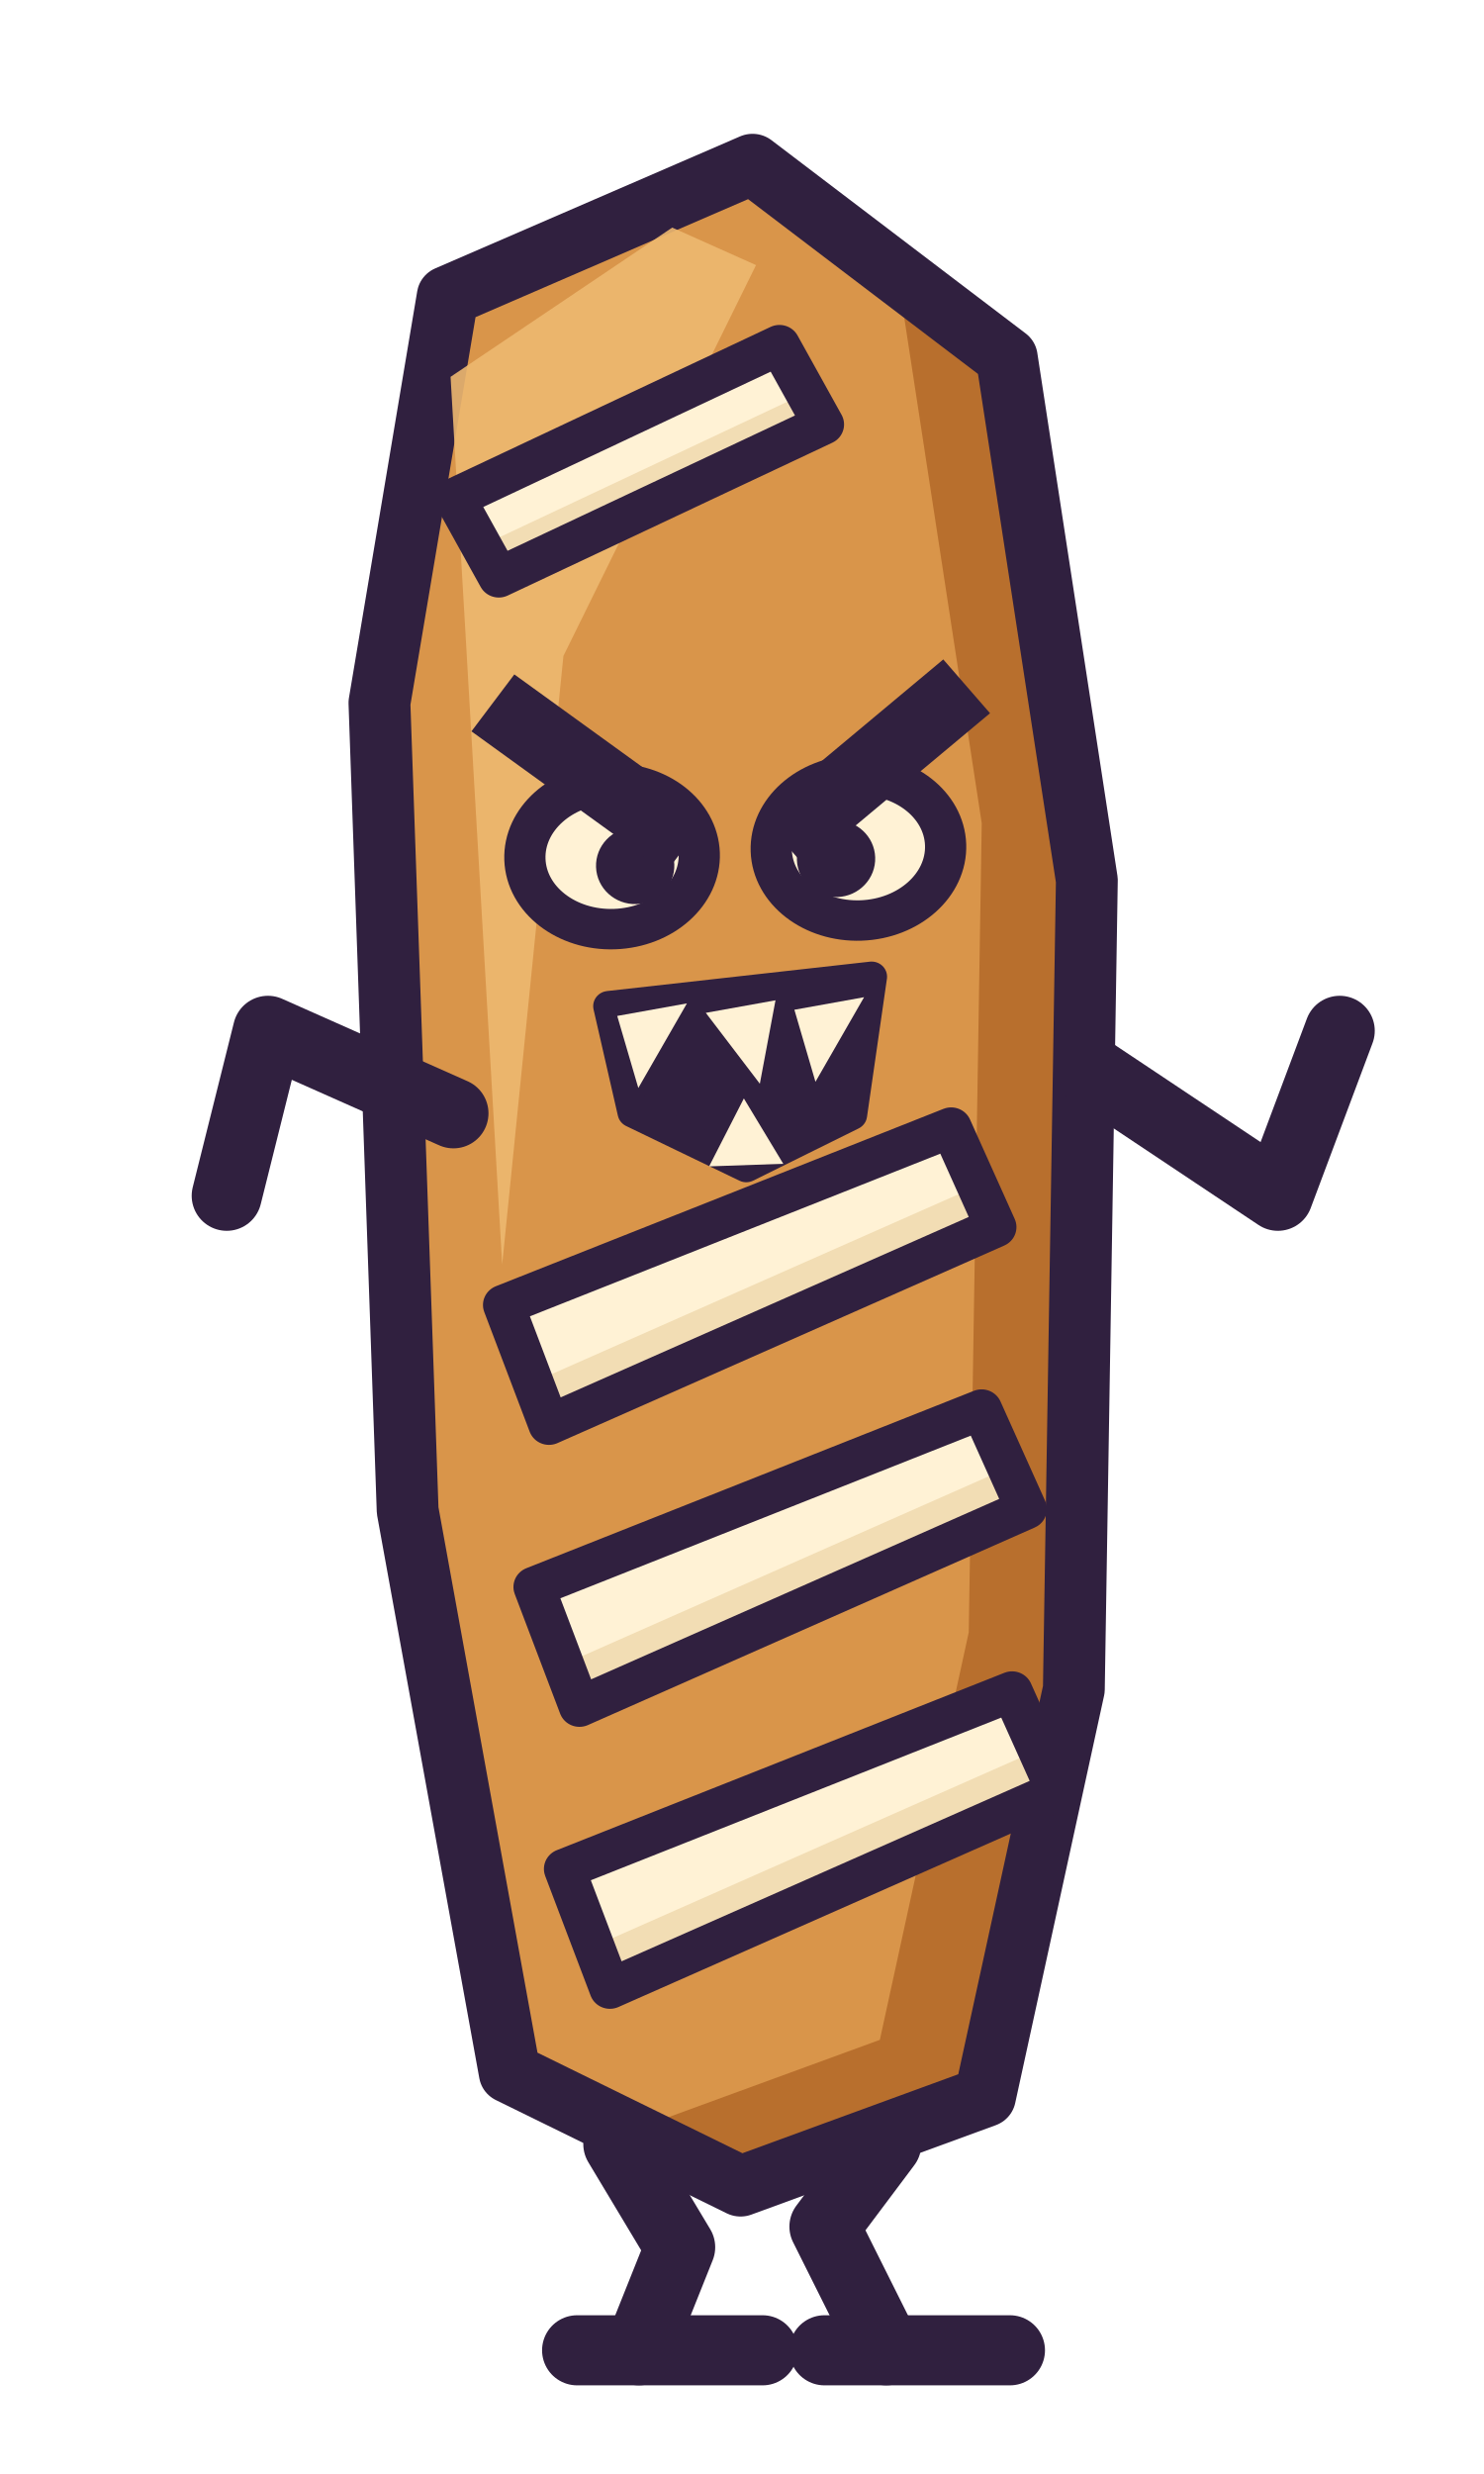
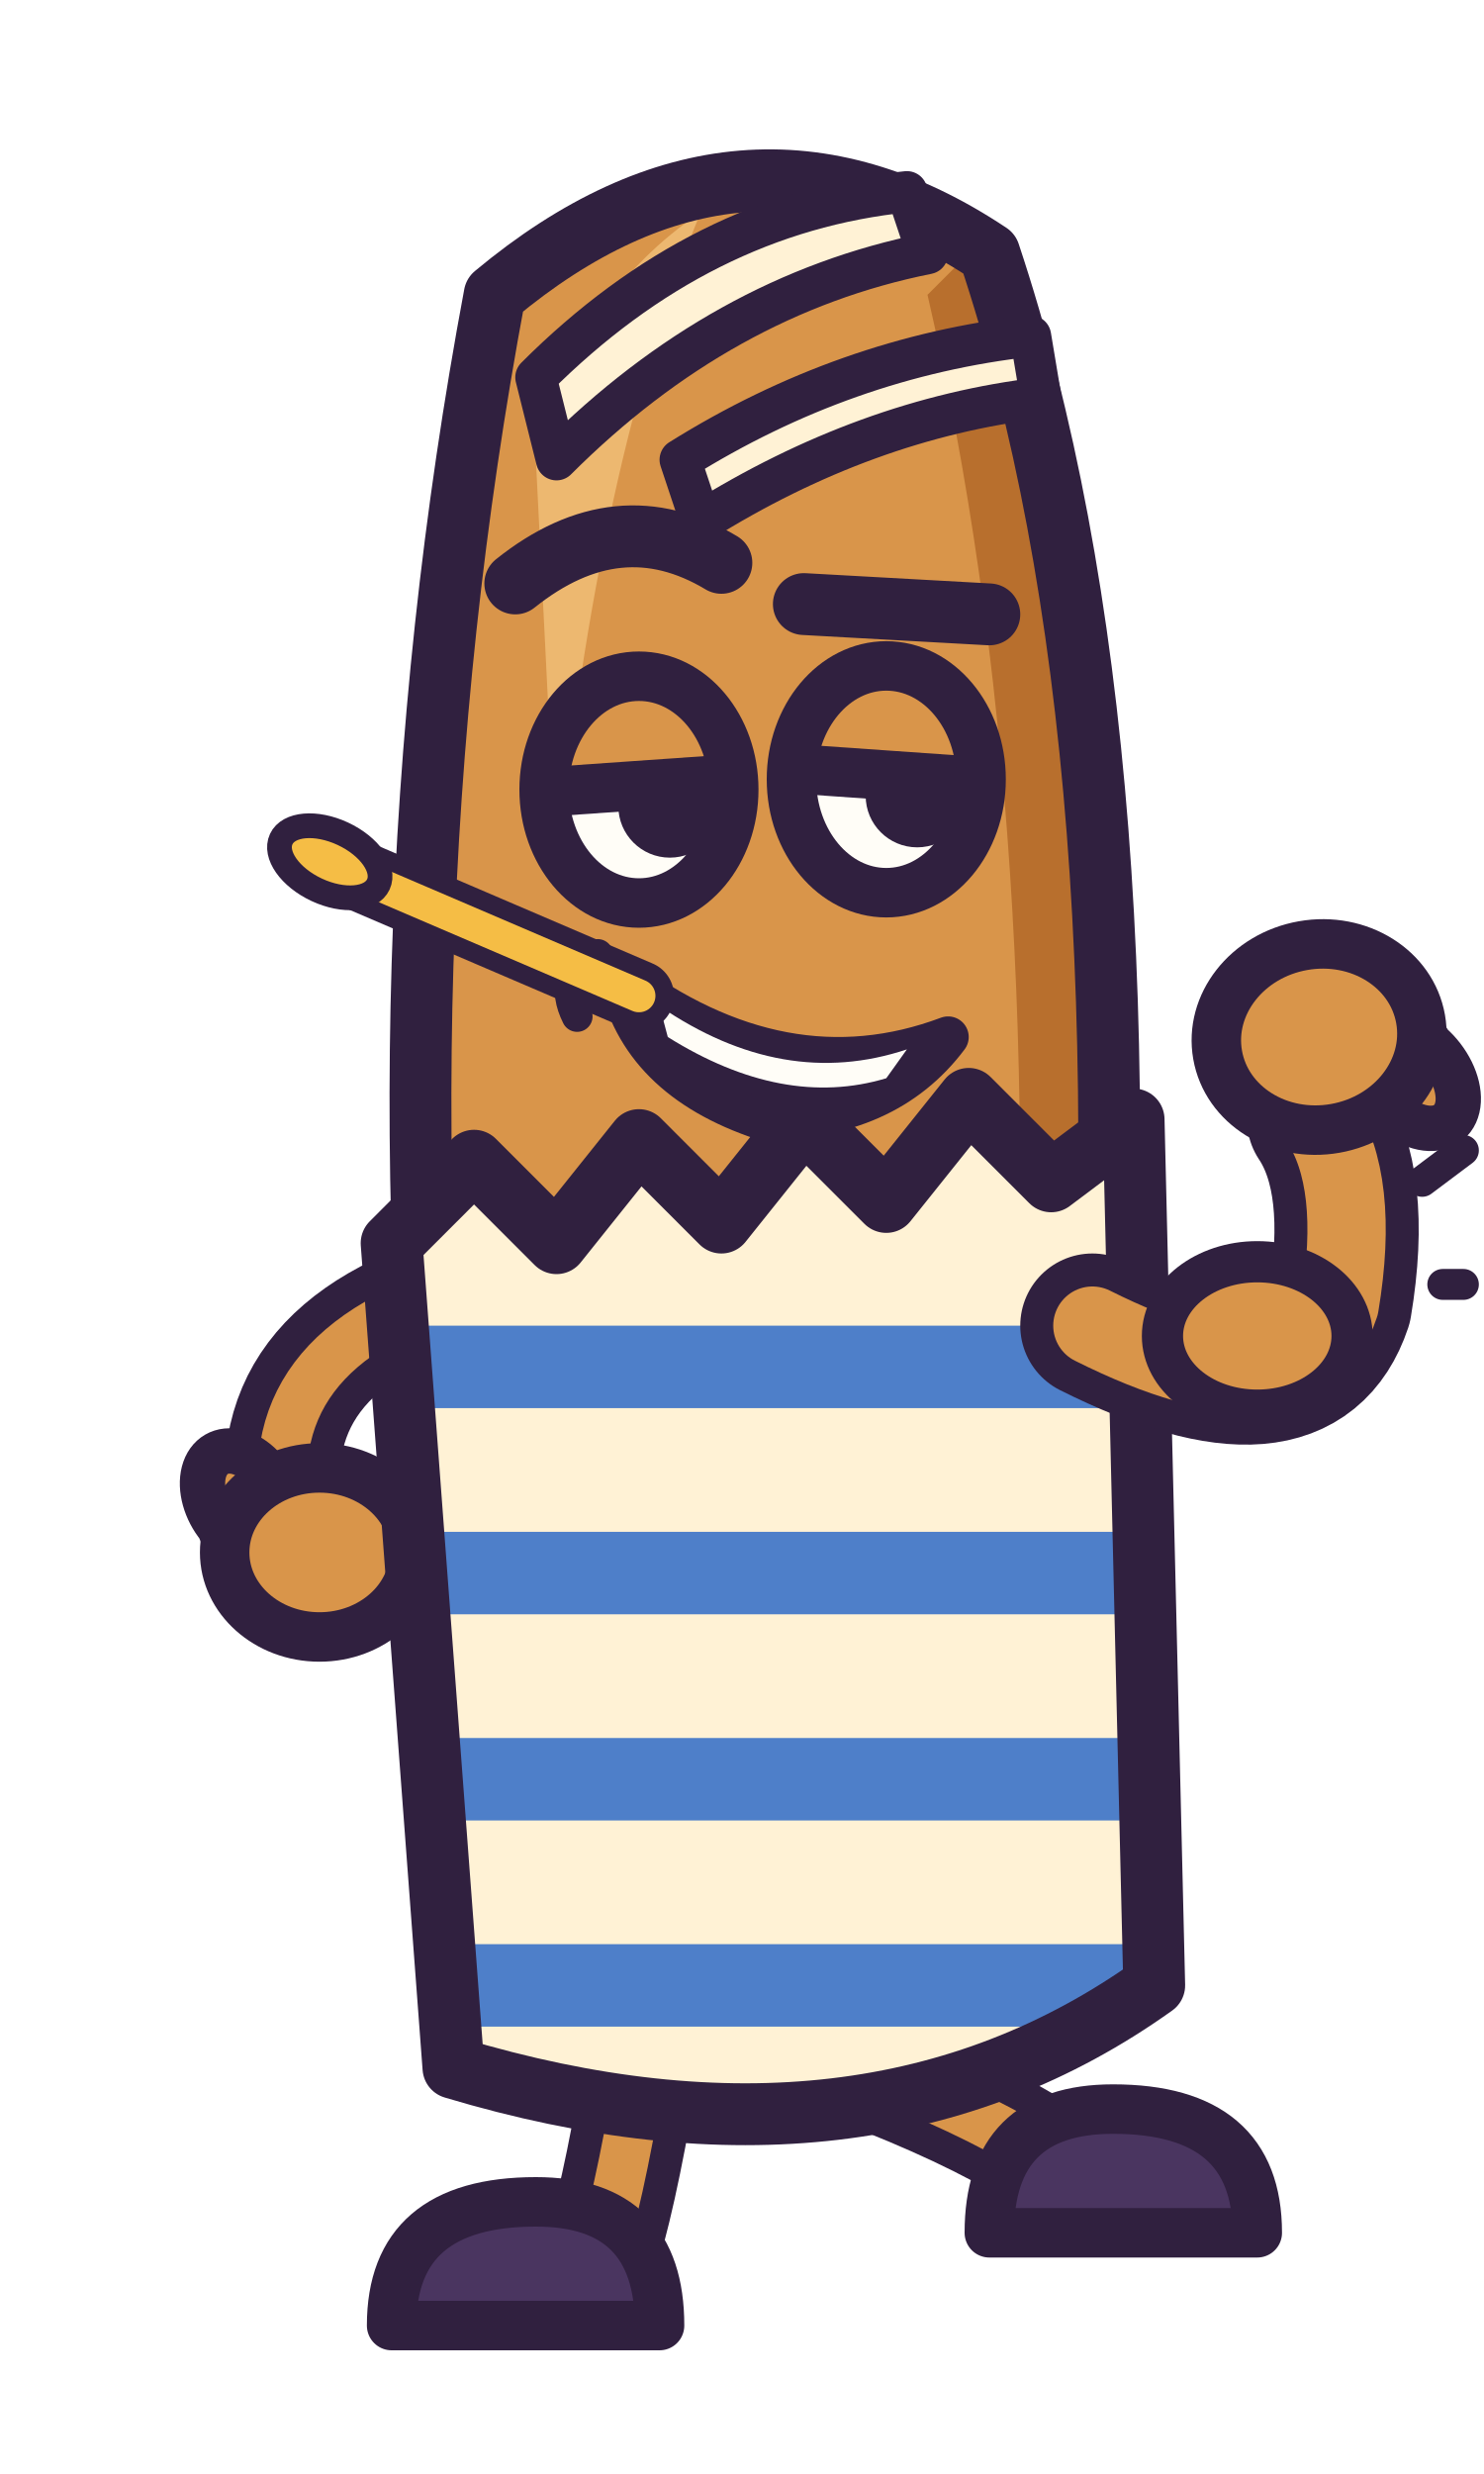
<svg xmlns="http://www.w3.org/2000/svg" width="72" height="120" viewBox="0 0 72 120">
-   <path d="M30 104L33 109L31 114" fill="none" stroke="#30203F" stroke-width="3.4" stroke-linecap="round" stroke-linejoin="round" />
-   <path d="M28 114L37 114" fill="none" stroke="#30203F" stroke-width="3.4" stroke-linecap="round" stroke-linejoin="round" />
-   <path d="M43 104L40 108L43 114" fill="none" stroke="#30203F" stroke-width="3.4" stroke-linecap="round" stroke-linejoin="round" />
-   <path d="M40 114L49 114" fill="none" stroke="#30203F" stroke-width="3.4" stroke-linecap="round" stroke-linejoin="round" />
-   <g transform="rotate(-2 36 108)">
-     <g transform="translate(36 108) scale(1 0.98) translate(-36 -108)">
-       <g>
-         <clipPath id="c1">
-           <path d="M25 12L40 6L52 16L55 42L53 82L48 102L36 106L25 100L21 72L21 32Z" />
-         </clipPath>
-         <path d="M25 12L40 6L52 16L55 42L53 82L48 102L36 106L25 100L21 72L21 32Z" fill="#B86F2D" />
-         <g clip-path="url(#c1)">
-           <path transform="translate(-5 -3)" d="M25 12L40 6L52 16L55 42L53 82L48 102L36 106L25 100L21 72L21 32Z" fill="#D9954A" />
+   <g transform="translate(0 -2.2)">
+     <path d="M31 103Q30 109 29 112" fill="none" stroke="#30203F" stroke-width="5.6" stroke-linecap="round" stroke-linejoin="round" />
+     <path d="M31 103Q30 109 29 112" fill="none" stroke="#D9954A" stroke-width="2.4" stroke-linecap="round" stroke-linejoin="round" />
+     <path d="M32 115Q32 109 26 109Q19 109 19 115Z" fill="#4A3560" stroke="#30203F" stroke-width="2.4" stroke-linejoin="round" />
+     <path d="M43 103Q48 105 51 107" fill="none" stroke="#30203F" stroke-width="5.6" stroke-linecap="round" stroke-linejoin="round" />
+     <path d="M43 103Q48 105 51 107" fill="none" stroke="#D9954A" stroke-width="2.4" stroke-linecap="round" stroke-linejoin="round" />
+     <path d="M48 110.5Q48 104.5 54 104.5Q61 104.5 61 110.5Z" fill="#4A3560" stroke="#30203F" stroke-width="2.4" stroke-linejoin="round" />
+     <g transform="translate(0 -1.5)">
+       <path d="M23 66Q12 69 14 78" fill="none" stroke="#30203F" stroke-width="5.6" stroke-linecap="round" stroke-linejoin="round" />
+       <path d="M23 66Q12 69 14 78" fill="none" stroke="#D9954A" stroke-width="2.4" stroke-linecap="round" stroke-linejoin="round" />
+       <g transform="rotate(0 15.5 79)">
+         <g transform="rotate(-30 12.1 76.9)">
+           <path d="M10.4 76.9A1.7 2.5 0 1 0 13.7 76.9A1.7 2.5 0 1 0 10.4 76.9Z" fill="#D9954A" stroke="#30203F" stroke-width="2.2" stroke-linejoin="round" />
        </g>
-         <path d="M25 12L40 6L52 16L55 42L53 82L48 102L36 106L25 100L21 72L21 32Z" fill="none" stroke="#30203F" stroke-width="3" stroke-linejoin="round" />
+         <path d="M10.9 79A4.6 4.1 0 1 0 20.1 79A4.6 4.1 0 1 0 10.9 79Z" fill="#D9954A" stroke="#30203F" stroke-width="2.4" stroke-linejoin="round" />
      </g>
-       <path d="M25 16L36 9L40 11L30 30L26 60Z" fill="#EDB870" opacity=".9" />
-       <g>
-         <clipPath id="c2">
-           <path d="M26 62L48 54L50 59L28 68Z" />
-         </clipPath>
-         <path d="M26 62L48 54L50 59L28 68Z" fill="#F2DDB4" />
-         <g clip-path="url(#c2)">
-           <path transform="translate(-1 -2)" d="M26 62L48 54L50 59L28 68Z" fill="#FFF2D5" />
+       <path d="M24 18Q36 8 48 16Q56 40 53 80Q51 100 38 106Q24 104 22 84Q18 50 24 18Z" fill="#D9954A" />
+       <path d="M47 16Q56 40 53 80Q51 100 38 106Q47 96 49 78Q51 44 45 18Z" fill="#B86F2D" />
+       <path d="M26 26Q28 18 34 14Q29 26 27 46Z" fill="#EDB870" />
+       <path d="M24 18Q36 8 48 16Q56 40 53 80Q51 100 38 106Q24 104 22 84Q18 50 24 18Z" fill="none" stroke="#30203F" stroke-width="3" stroke-linecap="round" stroke-linejoin="round" />
+       <path d="M26 22Q34 14 44 13L45 16Q35 18 27 26Z" fill="#FFF2D5" stroke="#30203F" stroke-width="2" stroke-linejoin="round" />
+       <path d="M33 26Q41 21 50 20L50.5 23Q42 24 34 29Z" fill="#FFF2D5" stroke="#30203F" stroke-width="2" stroke-linejoin="round" />
+       <path d="M19 64L23 60L27 64L31 59L35 63L39 58L43 62L47 57L51 61L55 58L56 100Q42 110 22 104Z" fill="#FFF2D5" />
+       <clipPath id="c1">
+         <path d="M19 64L23 60L27 64L31 59L35 63L39 58L43 62L47 57L51 61L55 58L56 100Q42 110 22 104Z" />
+       </clipPath>
+       <g clip-path="url(#c1)">
+         <rect x="15" y="68" width="45" height="4" fill="#4E7FC9" />
+         <rect x="15" y="78" width="45" height="4" fill="#4E7FC9" />
+         <rect x="15" y="88" width="45" height="4" fill="#4E7FC9" />
+         <rect x="15" y="98" width="45" height="4" fill="#4E7FC9" />
+       </g>
+       <path d="M19 64L23 60L27 64L31 59L35 63L39 58L43 62L47 57L51 61L55 58L56 100Q42 110 22 104Z" fill="none" stroke="#30203F" stroke-width="3" stroke-linecap="round" stroke-linejoin="round" />
+       <clipPath id="c2">
+         <ellipse cx="31" cy="42" rx="4.6" ry="5.5" />
+       </clipPath>
+       <ellipse cx="31" cy="42" rx="4.6" ry="5.5" fill="#FFFDF7" />
+       <g clip-path="url(#c2)">
+         <circle cx="32.5" cy="42.8" r="2.5" fill="#30203F" />
+         <circle cx="31.7" cy="41.8" r="0.9" fill="#FFFDF7" />
+         <g transform="rotate(-4 31 41.8)">
+           <rect x="21.8" y="25.5" width="18.4" height="16.3" fill="#D9954A" />
+           <path d="M21.8 41.8L40.2 41.8" fill="none" stroke="#30203F" stroke-width="2.4" stroke-linecap="round" stroke-linejoin="round" />
        </g>
-         <path d="M26 62L48 54L50 59L28 68Z" fill="none" stroke="#30203F" stroke-width="2" stroke-linejoin="round" />
      </g>
-       <g>
-         <clipPath id="c3">
-           <path d="M27 76L49 68L51 73L29 82Z" />
-         </clipPath>
-         <path d="M27 76L49 68L51 73L29 82Z" fill="#F2DDB4" />
-         <g clip-path="url(#c3)">
-           <path transform="translate(-1 -2)" d="M27 76L49 68L51 73L29 82Z" fill="#FFF2D5" />
+       <ellipse cx="31" cy="42" rx="4.6" ry="5.5" fill="none" stroke="#30203F" stroke-width="2.4" />
+       <clipPath id="c3">
+         <ellipse cx="43" cy="41.5" rx="4.6" ry="5.5" />
+       </clipPath>
+       <ellipse cx="43" cy="41.5" rx="4.6" ry="5.5" fill="#FFFDF7" />
+       <g clip-path="url(#c3)">
+         <circle cx="44.5" cy="42.3" r="2.5" fill="#30203F" />
+         <circle cx="43.7" cy="41.3" r="0.9" fill="#FFFDF7" />
+         <g transform="rotate(4 43 41.3)">
+           <rect x="33.8" y="25" width="18.4" height="16.3" fill="#D9954A" />
+           <path d="M33.8 41.3L52.2 41.3" fill="none" stroke="#30203F" stroke-width="2.4" stroke-linecap="round" stroke-linejoin="round" />
        </g>
-         <path d="M27 76L49 68L51 73L29 82Z" fill="none" stroke="#30203F" stroke-width="2" stroke-linejoin="round" />
      </g>
-       <g>
-         <clipPath id="c4">
-           <path d="M28 90L50 82L52 87L30 96Z" />
-         </clipPath>
-         <path d="M28 90L50 82L52 87L30 96Z" fill="#F2DDB4" />
-         <g clip-path="url(#c4)">
-           <path transform="translate(-1 -2)" d="M28 90L50 82L52 87L30 96Z" fill="#FFF2D5" />
+       <ellipse cx="43" cy="41.5" rx="4.6" ry="5.5" fill="none" stroke="#30203F" stroke-width="2.4" />
+       <path d="M25 32Q30 28 35 31" fill="none" stroke="#30203F" stroke-width="3" stroke-linecap="round" stroke-linejoin="round" />
+       <path d="M39 33L48 33.5" fill="none" stroke="#30203F" stroke-width="3" stroke-linecap="round" stroke-linejoin="round" />
+       <path d="M46 54Q38 57 30 51Q31 56 37 58Q43 58 46 54Z" fill="#30203F" stroke="#30203F" stroke-width="2" stroke-linejoin="round" />
+       <path d="M44 54.6Q38 56.6 32 52.5L32.4 54Q38 57.5 43 56Z" fill="#FFFDF7" />
+       <path d="M29 50Q27 51 28 53" fill="none" stroke="#30203F" stroke-width="1.5" stroke-linecap="round" stroke-linejoin="round" />
+       <path d="M31 52L17 46" fill="none" stroke="#30203F" stroke-width="3.4" stroke-linecap="round" stroke-linejoin="round" />
+       <path d="M31 52L17 46" fill="none" stroke="#F5BD45" stroke-width="1.6" stroke-linecap="round" stroke-linejoin="round" />
+       <ellipse cx="16" cy="45.5" rx="2.6" ry="1.5" transform="rotate(25 16 45.5)" fill="#F5BD45" stroke="#30203F" stroke-width="1.2" />
+       <path d="M53 68Q63 73 65 67Q66 61 64 58" fill="none" stroke="#30203F" stroke-width="7" stroke-linecap="round" stroke-linejoin="round" />
+       <path d="M53 68Q63 73 65 67Q66 61 64 58" fill="none" stroke="#D9954A" stroke-width="3.8" stroke-linecap="round" stroke-linejoin="round" />
+       <ellipse cx="61" cy="68.5" rx="4.6" ry="3.6" fill="#D9954A" stroke="#30203F" stroke-width="2" />
+       <g transform="rotate(170 64 54)">
+         <g transform="rotate(-30 60.3 51.8)">
+           <path d="M58.5 51.8A1.8 2.8 0 1 0 62 51.8A1.8 2.8 0 1 0 58.5 51.8Z" fill="#D9954A" stroke="#30203F" stroke-width="2.2" stroke-linejoin="round" />
        </g>
-         <path d="M28 90L50 82L52 87L30 96Z" fill="none" stroke="#30203F" stroke-width="2" stroke-linejoin="round" />
+         <path d="M59 54A5 4.5 0 1 0 69 54A5 4.5 0 1 0 59 54Z" fill="#D9954A" stroke="#30203F" stroke-width="2.4" stroke-linejoin="round" />
      </g>
-       <g>
-         <clipPath id="c5">
-           <path d="M25 22L41 15L43 19L27 26Z" />
-         </clipPath>
-         <path d="M25 22L41 15L43 19L27 26Z" fill="#F2DDB4" />
-         <g clip-path="url(#c5)">
-           <path transform="translate(-1 -1.5)" d="M25 22L41 15L43 19L27 26Z" fill="#FFF2D5" />
-         </g>
-         <path d="M25 22L41 15L43 19L27 26Z" fill="none" stroke="#30203F" stroke-width="2" stroke-linejoin="round" />
-       </g>
-       <ellipse cx="32.02" cy="40" rx="4.232" ry="3.6" fill="#FFF2D5" stroke="#30203F" stroke-width="2" />
-       <circle cx="33.124" cy="40.5" r="1.9" fill="#30203F" />
-       <ellipse cx="43.98" cy="40" rx="4.232" ry="3.6" fill="#FFF2D5" stroke="#30203F" stroke-width="2" />
-       <circle cx="42.876" cy="40.5" r="1.9" fill="#30203F" />
-       <path d="M26.5 32.2L35.7 39.5" fill="none" stroke="#30203F" stroke-width="3.5" stroke-linecap="butt" stroke-linejoin="round" />
-       <path d="M49.5 32.2L40.3 39.5" fill="none" stroke="#30203F" stroke-width="3.5" stroke-linecap="butt" stroke-linejoin="round" />
-       <path d="M31.6 47.4L44.4 46.4L43.2 53.2L38 55.6L32.6 52.7Z" fill="#30203F" stroke="#30203F" stroke-width="1.5" stroke-linejoin="round" />
-       <path d="M32 47.9L35.4 47.4L32.9 51.5Z" fill="#FFF2D5" />
-       <path d="M36.3 47.9L39.7 47.4L38.8 51.5Z" fill="#FFF2D5" />
-       <path d="M40.6 47.9L44 47.4L41.5 51.5Z" fill="#FFF2D5" />
-       <path d="M36.2 55.5L39.8 55.5L38 52.2Z" fill="#FFF2D5" />
+       <path d="M69 61L71 59.5" fill="none" stroke="#30203F" stroke-width="1.5" stroke-linecap="round" stroke-linejoin="round" />
+       <path d="M70 66L71 66" fill="none" stroke="#30203F" stroke-width="1.5" stroke-linecap="round" stroke-linejoin="round" />
    </g>
  </g>
-   <path d="M22 54L13 50L11 58" fill="none" stroke="#30203F" stroke-width="3.4" stroke-linecap="round" stroke-linejoin="round" />
-   <path d="M53 52L62 58L65 50" fill="none" stroke="#30203F" stroke-width="3.4" stroke-linecap="round" stroke-linejoin="round" />
</svg>
